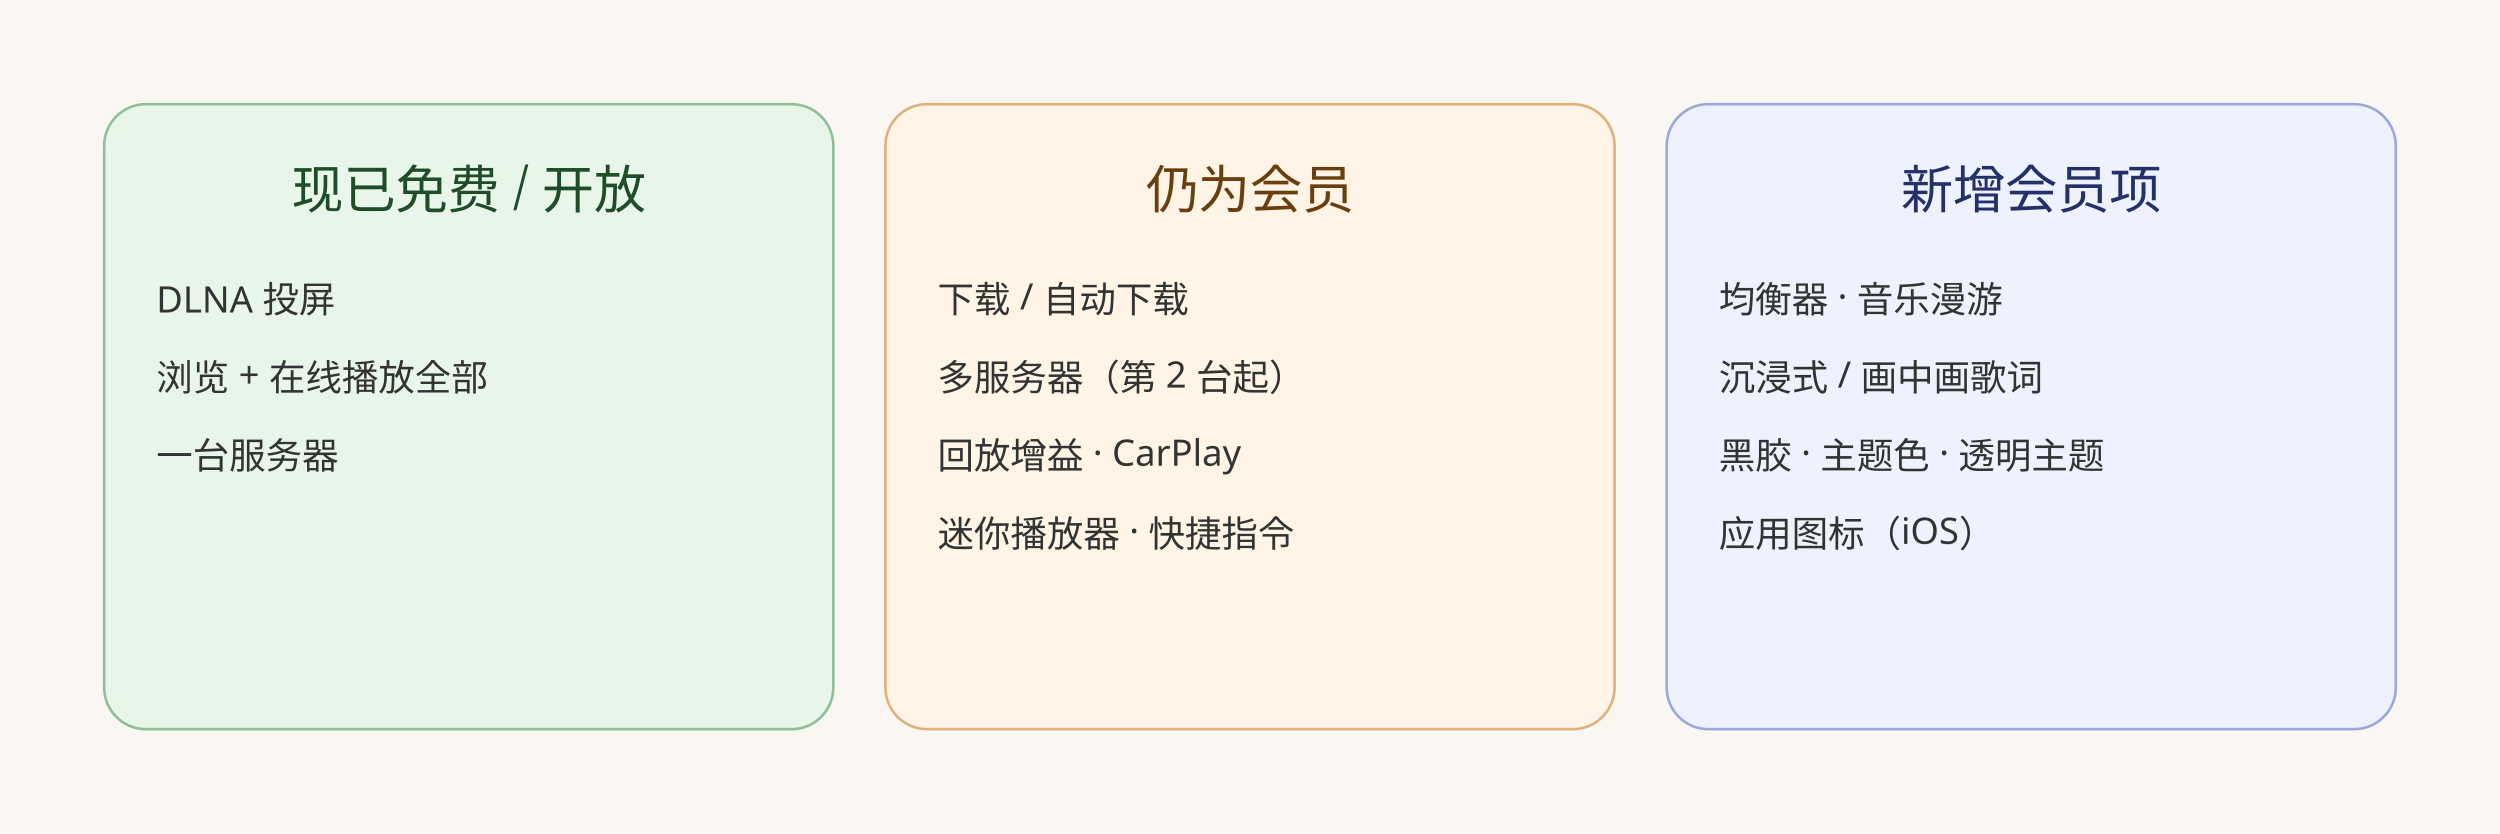
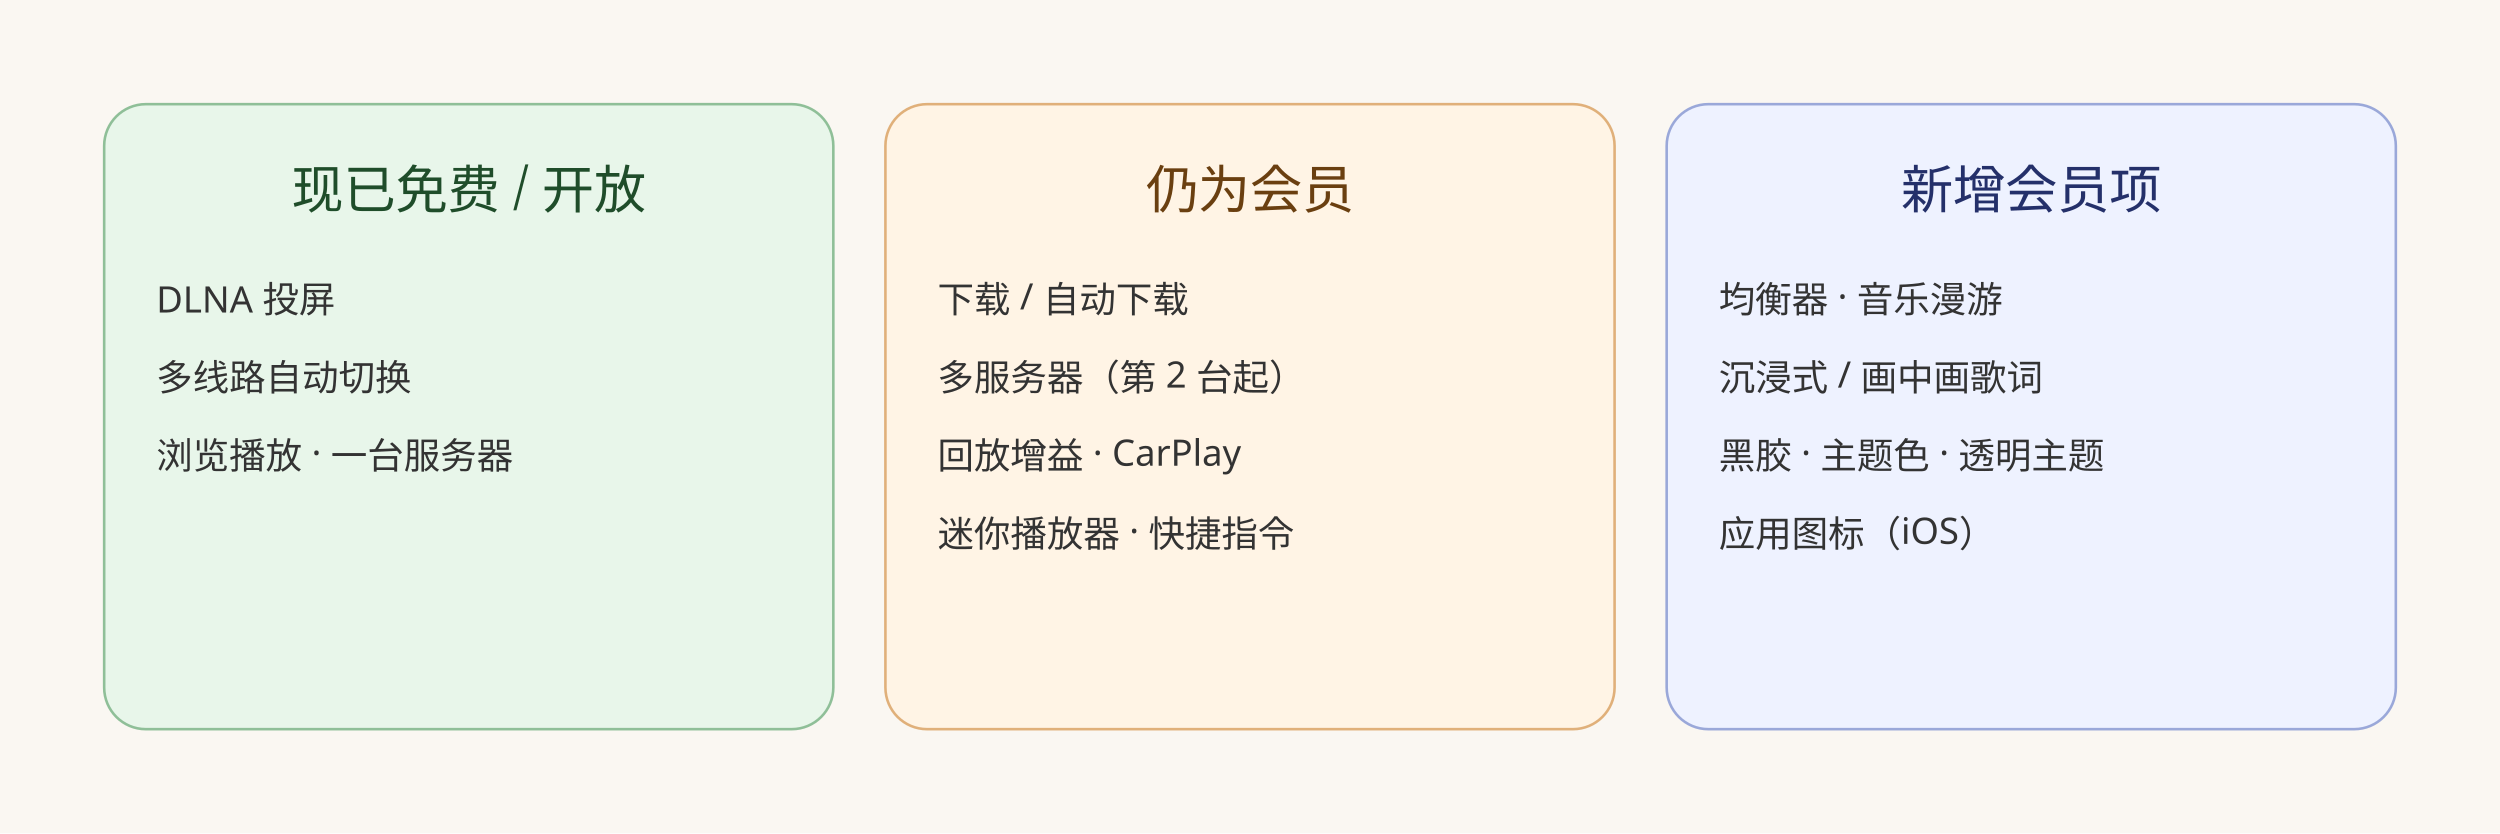
<svg xmlns="http://www.w3.org/2000/svg" width="960" height="320" viewBox="0 0 960 320" role="img" aria-label="会员变化">
  <rect width="960" height="320" fill="#faf7f2" />
  <rect x="40" y="40" width="280" height="240" rx="16" fill="#e8f6ea" stroke="#8fbf98" />
  <rect x="340" y="40" width="280" height="240" rx="16" fill="#fff4e5" stroke="#e0b07a" />
  <rect x="640" y="40" width="280" height="240" rx="16" fill="#eef2ff" stroke="#9aa8d9" />
  <text x="180" y="80" text-anchor="middle" font-family="Georgia,'Noto Serif SC',serif" font-size="20" fill="#1f4d2a">现已免费 / 开放</text>
  <text x="480" y="80" text-anchor="middle" font-family="Georgia,'Noto Serif SC',serif" font-size="20" fill="#6a3f10">仍为会员</text>
  <text x="780" y="80" text-anchor="middle" font-family="Georgia,'Noto Serif SC',serif" font-size="20" fill="#24306a">新增会员项</text>
  <g font-family="system-ui,'Noto Sans SC',sans-serif" font-size="14" fill="#333">
    <text x="60" y="120">DLNA 投屏</text>
-     <text x="60" y="150">浏览 + 在线播放全部</text>
-     <text x="60" y="180">一台服务器</text>
+     <text x="60" y="150">多线路自动切换</text>
+     <text x="60" y="180">浏览播放 · 一台服务器</text>
    <text x="360" y="120">下载 / 自动下载</text>
    <text x="360" y="150">多服务器（第 2 台起）</text>
    <text x="360" y="180">回放增益 · CarPlay</text>
    <text x="360" y="210">迷你播放器 · 快捷指令</text>
    <text x="660" y="120">均衡器 · 音乐漫游</text>
    <text x="660" y="150">沉浸式 / 画中画歌词</text>
    <text x="660" y="180">黑胶 · 主题色 · 透明主题</text>
    <text x="660" y="210">应用图标（iOS）</text>
  </g>
</svg>
